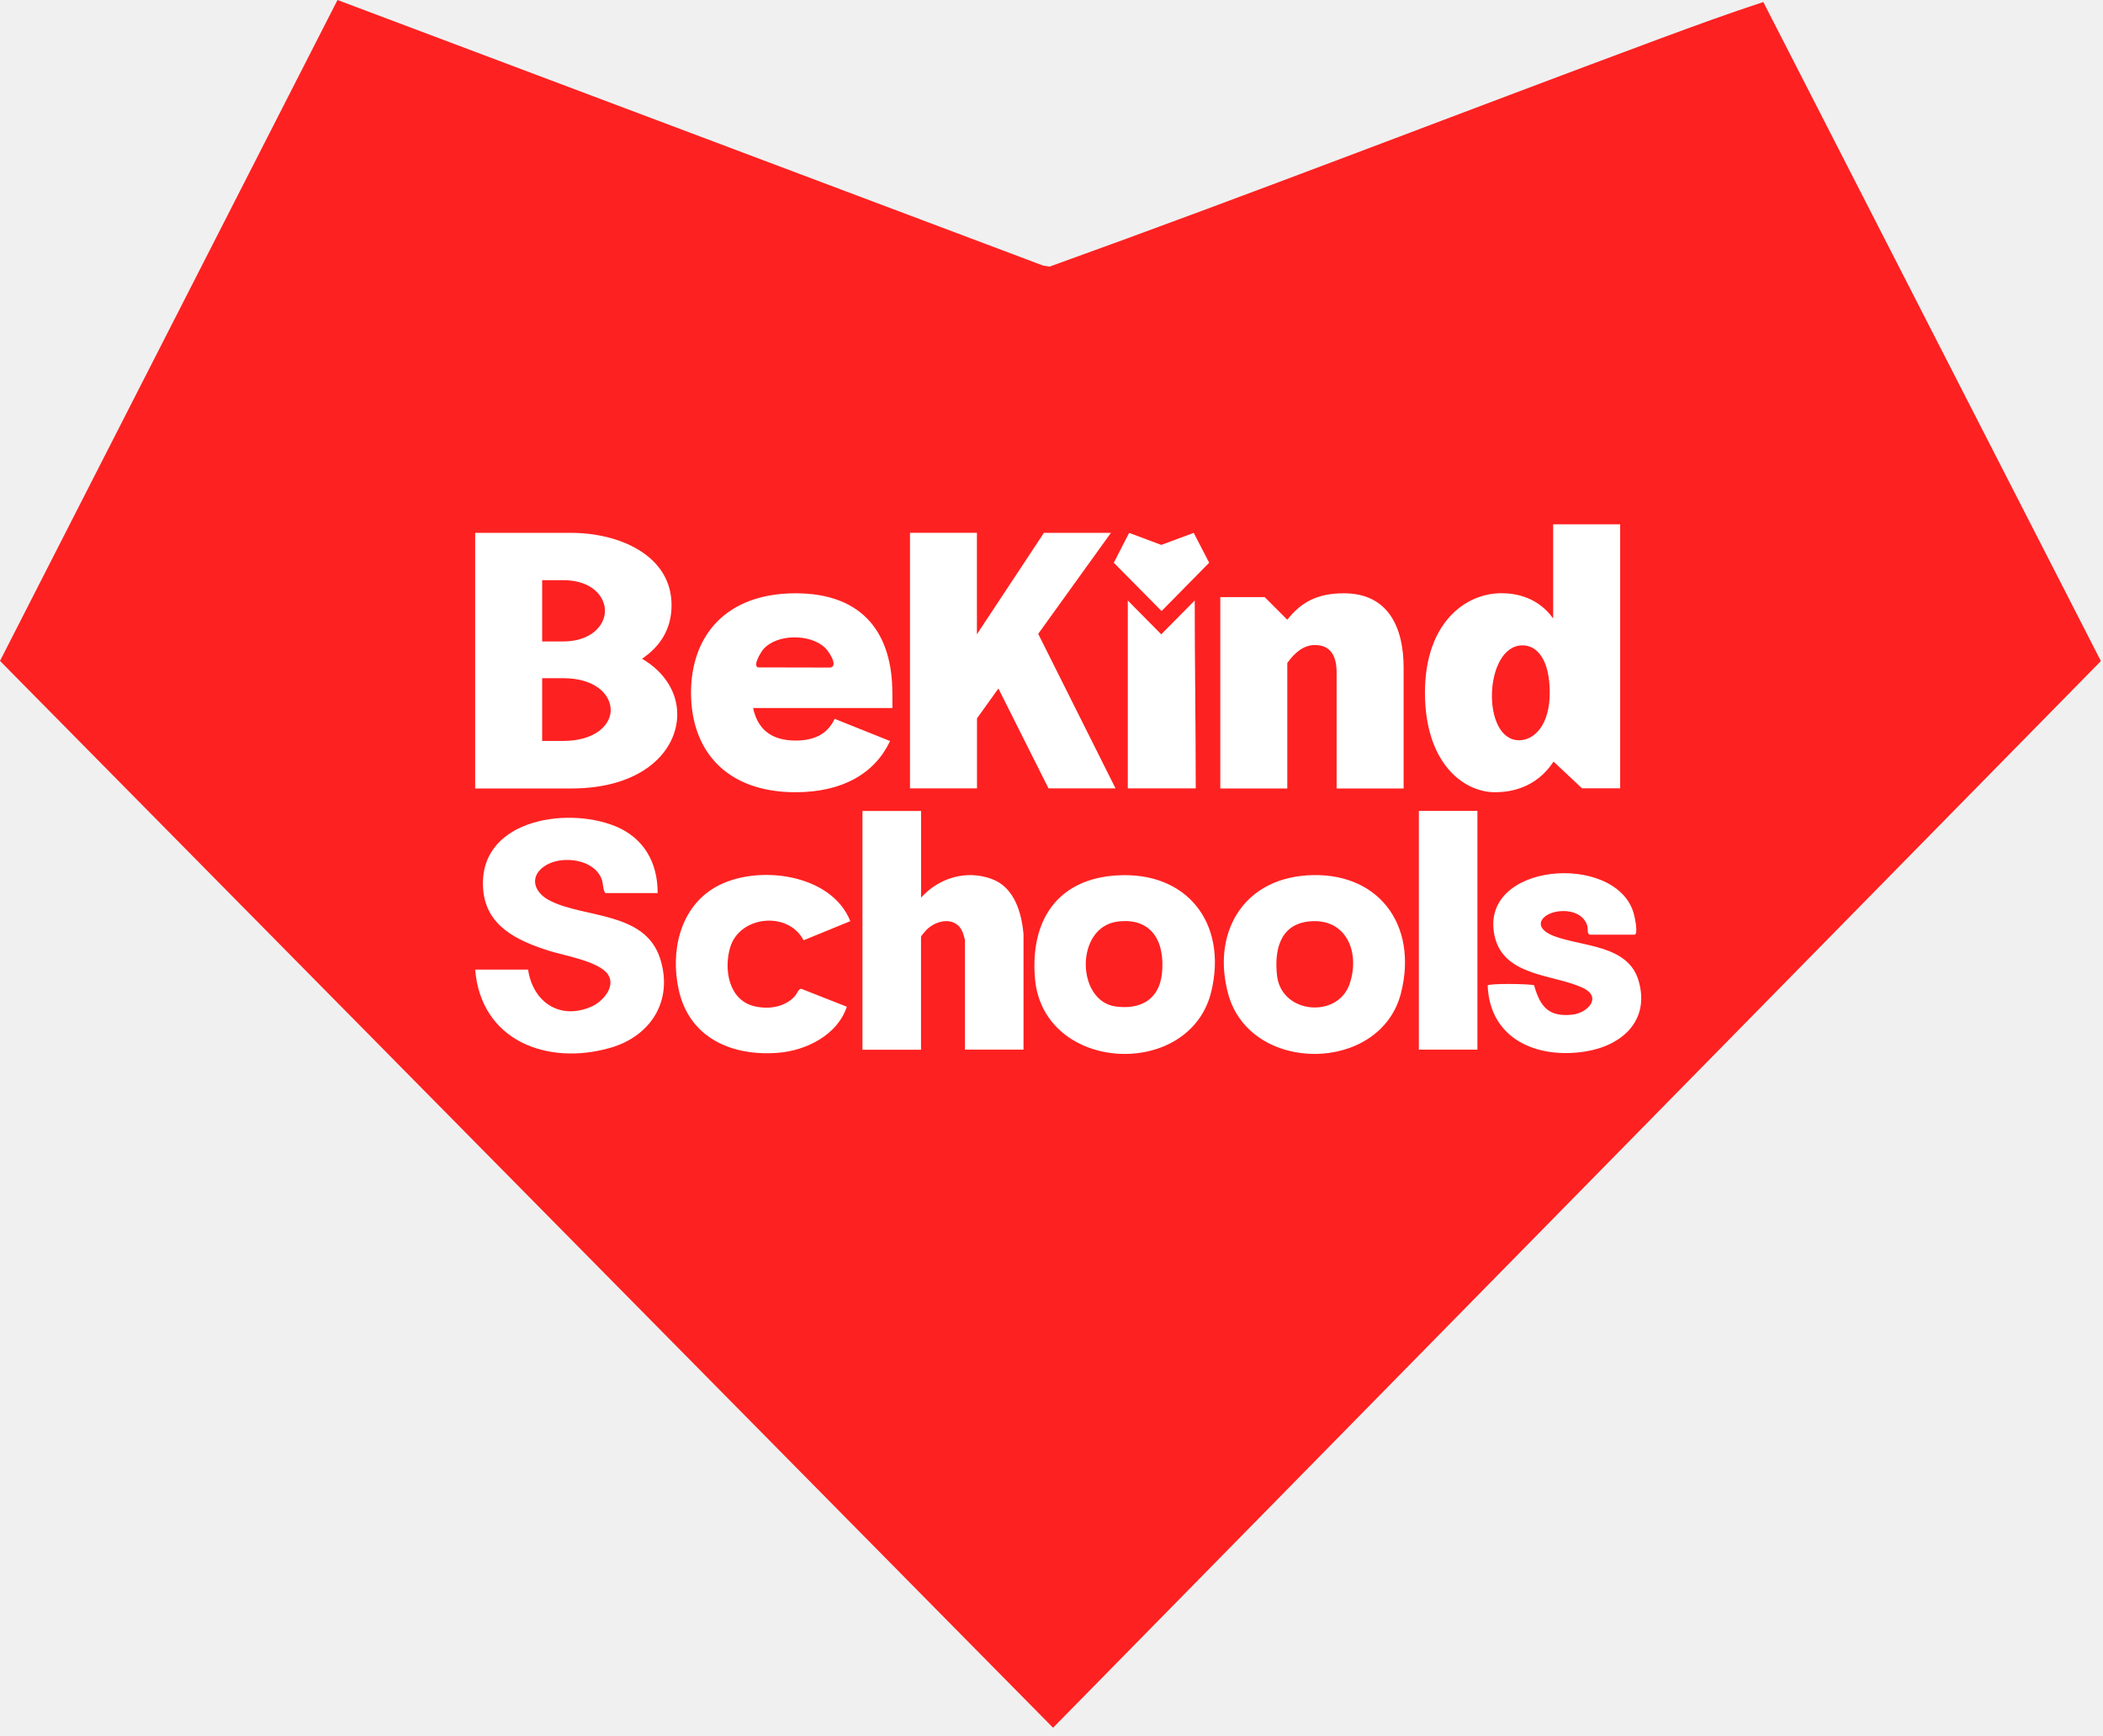
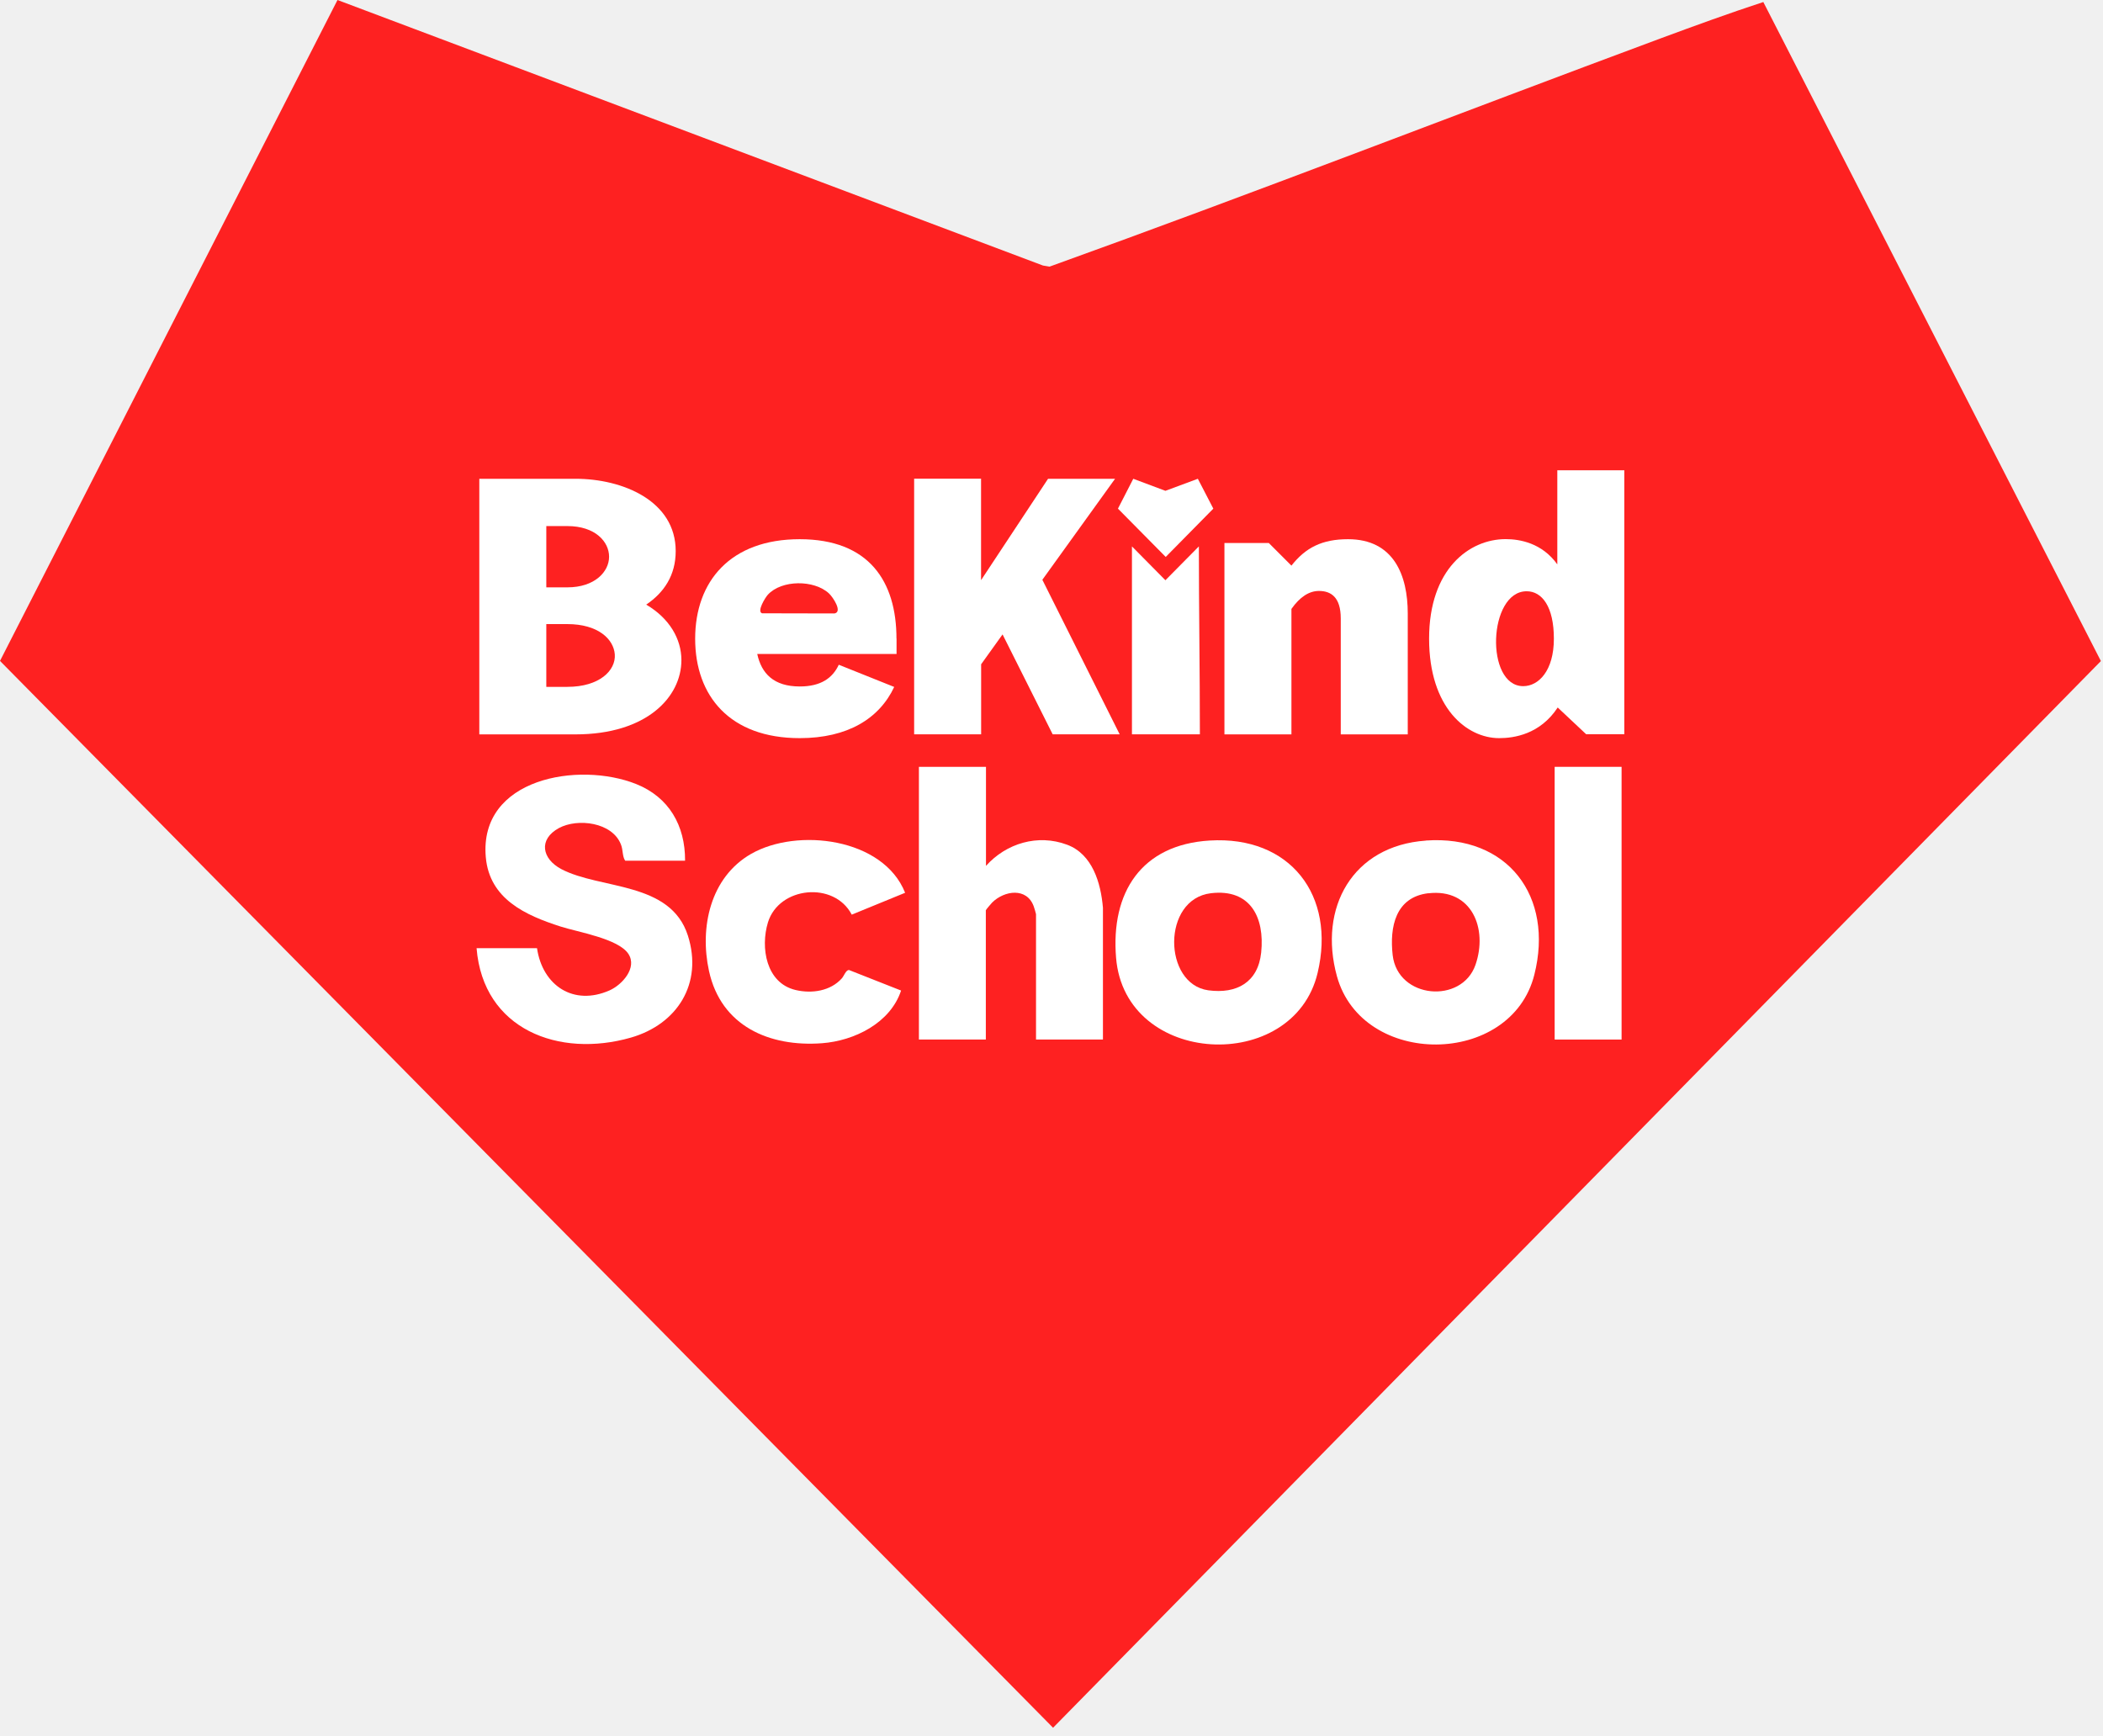
- <svg xmlns="http://www.w3.org/2000/svg" xml:space="preserve" style="fill-rule:evenodd;clip-rule:evenodd;stroke-linejoin:round;stroke-miterlimit:2" viewBox="0 0 269 222">
-   <path d="M278.12 87.65 144.09 224.11 9.39 87.63 52.56 3.08l90.24 33.97.84.14c26.2-9.43 52.18-19.55 78.3-29.25 4.3-1.59 8.66-3.18 13-4.6l43.18 84.31Z" style="fill:#fe2121;fill-rule:nonzero" transform="translate(-9.39 -3.08)" />
-   <path d="M93.51 117.33h-6.7c-.34-.51-.22-1.18-.48-1.83-.97-2.48-4.83-2.96-6.93-1.83-2.34 1.27-1.91 3.46.27 4.6 4.4 2.3 12.21 1.35 14.16 7.44 1.71 5.37-1.18 9.93-6.38 11.42-8.05 2.31-16.54-.9-17.28-10.01h6.77c.61 4.18 4.09 6.51 8.12 4.73 1.39-.61 3.13-2.52 2.11-4.09-1.12-1.71-5.64-2.43-7.6-3.06-3.93-1.26-7.96-3.08-8.37-7.76-.78-8.87 10.42-10.75 16.83-8.19 3.68 1.47 5.5 4.65 5.48 8.57v.01ZM127.21 106.82v11.09c2.28-2.54 5.81-3.59 9.07-2.37 2.85 1.06 3.79 4.28 4.03 7.06v14.76h-7.49v-14.04c0-.06-.21-.76-.26-.89-.78-2.12-3.27-1.77-4.65-.41-.1.1-.71.81-.71.87v14.48h-7.49v-30.54h7.49l.01-.01ZM176.45 115.07c9.18-.65 14.36 6.26 12.15 15.03-2.6 10.33-19.27 10.44-22.1.17-2.11-7.66 1.74-14.61 9.95-15.19v-.01Zm.28 5.9c-3.67.44-4.35 3.76-3.99 6.93.57 4.91 7.73 5.5 9.27 1.09 1.41-4.05-.4-8.6-5.29-8.02h.01ZM152.25 115.07c9.01-.55 14.15 6.14 12.09 14.82-2.7 11.37-21.57 10.51-22.57-1.69-.6-7.32 2.83-12.67 10.48-13.13Zm.14 5.9c-5.51.66-5.37 10.18-.29 10.87 3.18.43 5.57-.89 5.92-4.23.41-3.95-1.22-7.17-5.63-6.64ZM212.7 122.66c-.35-.27-.15-.74-.28-1.16-.37-1.18-1.44-1.74-2.62-1.85-2.78-.25-4.99 1.9-1.61 3.19 3.6 1.37 9.48 1.08 10.81 5.75 1.45 5.06-2.14 8.25-6.78 9-6.18 1-12.27-1.54-12.54-8.44.18-.28 5.22-.22 5.94-.03.76 2.74 1.87 4.11 4.92 3.76 1.92-.22 3.87-2.23 1.28-3.44-3.71-1.73-10.1-1.42-11.25-6.61-2.09-9.44 15.48-10.76 17.78-2.95.12.39.65 2.77.11 2.77h-5.76v.01ZM118.14 120.93l-5.96 2.44c-1.96-3.76-8.14-3.16-9.38.87-.86 2.83-.21 6.79 3.09 7.57 1.8.43 3.91.13 5.19-1.31.24-.27.45-.92.79-.93l5.84 2.3c-1.2 3.63-5.22 5.63-8.86 5.9-5.89.44-11.3-1.92-12.65-8.09-1.07-4.88.14-10.49 4.71-13.11 5.18-2.97 14.8-1.79 17.24 4.34l-.01.02Z" style="fill:#fff;fill-rule:nonzero" transform="translate(-9.39 -3.08)" />
-   <path d="M190.88 106.82h7.49v30.54h-7.49z" style="fill:#fff" transform="translate(-9.39 -3.08)" />
-   <path d="M70.17 71.25h12.3c6.07 0 12.82 2.84 12.82 9.25 0 3.08-1.47 5.29-3.77 6.85 2.99 1.76 4.5 4.41 4.5 7.1 0 4.7-4.41 9.5-13.56 9.5H70.17v-32.7Zm8.57 6.05v7.84h2.69c3.52 0 5.34-2.01 5.34-3.92 0-1.91-1.76-3.92-5.34-3.92h-2.69Zm2.69 20.57c4.11 0 6.22-2.1 6.07-4.16-.15-1.96-2.15-3.87-6.07-3.87h-2.69v8.03h2.69ZM123.53 91.71c0-7.34-3.52-12.73-12.38-12.73-8.86 0-13.37 5.39-13.37 12.73 0 7.34 4.45 12.72 13.37 12.72 6.12 0 10.18-2.49 12.09-6.55l-7.09-2.84c-.79 1.71-2.3 2.78-4.99 2.78-3.33 0-4.9-1.66-5.44-4.16h17.82V91.7l-.01.01Zm-7.98-3.23-9.21-.02c-.71-.23.42-2.03.73-2.37 1.76-1.93 5.92-1.94 7.83-.17.48.44 1.83 2.43.64 2.57l.01-.01ZM134.35 71.25v12.97l8.57-12.97h8.57l-9.3 12.92 9.89 19.77h-8.57l-6.41-12.78-2.74 3.82v8.96h-8.57v-32.7h8.57l-.01.01ZM153.65 103.94V79.9c1.43 1.44 2.86 2.89 4.28 4.33 1.43-1.44 2.86-2.89 4.28-4.33 0 8.16.13 15.88.13 24.04h-8.69ZM165.48 103.95V79.47h5.68l2.89 2.89c1.81-2.3 3.92-3.38 7.24-3.38 5.87 0 7.64 4.65 7.64 9.5v15.47h-8.57V89.12c0-2.74-1.27-3.52-2.79-3.52-1.27 0-2.45.78-3.52 2.3v16.05h-8.57ZM211.76 103.94l-3.65-3.43c-2.25 3.43-5.58 3.92-7.49 3.92-4.11 0-8.96-3.82-8.96-12.73s5.14-12.73 9.79-12.73c1.81 0 4.65.49 6.61 3.23V70.16h8.57v33.77h-4.87v.01Zm-7.62-18.3c-4.94 0-5.34 12.14-.44 12.14 1.96 0 3.92-1.96 3.92-6.07s-1.52-6.07-3.48-6.07Z" style="fill:#fff;fill-rule:nonzero" transform="translate(-9.39 -3.08)" />
-   <path d="m157.93 72.79 4.15-1.54 1.98 3.82-6.09 6.18-6.11-6.18 1.96-3.82 4.11 1.54Z" style="fill:#fff;fill-rule:nonzero" transform="translate(-9.39 -3.08)" />
+ <svg xmlns="http://www.w3.org/2000/svg" width="100%" height="100%" viewBox="0 0 269 222" version="1.1" xml:space="preserve" style="fill-rule:evenodd;clip-rule:evenodd;stroke-linejoin:round;stroke-miterlimit:2;">
+   <path d="M268.73,84.57L134.7,221.03L0,84.55L43.17,0L133.41,33.97L134.25,34.11C160.45,24.68 186.43,14.56 212.55,4.86C216.85,3.27 221.21,1.68 225.55,0.26L268.73,84.57Z" style="fill:rgb(254,33,33);fill-rule:nonzero;" />
+   <g>
+     <g>
+       <path d="M87.62,110.11L79.97,110.11C79.58,109.53 79.72,108.76 79.42,108.02C78.31,105.19 73.9,104.64 71.5,105.93C68.83,107.38 69.32,109.88 71.81,111.19C76.84,113.82 85.76,112.73 87.99,119.69C89.94,125.82 86.64,131.03 80.7,132.74C71.5,135.38 61.8,131.71 60.96,121.3L68.69,121.3C69.39,126.08 73.36,128.74 77.97,126.7C79.56,126 81.55,123.82 80.38,122.03C79.1,120.08 73.94,119.25 71.7,118.53C67.21,117.09 62.61,115.01 62.14,109.66C61.25,99.53 74.04,97.38 81.37,100.3C85.57,101.98 87.65,105.61 87.63,110.09L87.62,110.11Z" style="fill:white;fill-rule:nonzero;" />
+       <path d="M126.12,98.1L126.12,110.77C128.72,107.87 132.76,106.67 136.48,108.06C139.74,109.27 140.81,112.95 141.08,116.13L141.08,132.99L132.52,132.99L132.52,116.95C132.52,116.88 132.28,116.08 132.22,115.93C131.33,113.51 128.48,113.91 126.91,115.46C126.8,115.57 126.1,116.39 126.1,116.45L126.1,132.99L117.54,132.99L117.54,98.1L126.12,98.1Z" style="fill:white;fill-rule:nonzero;" />
+       <path d="M182.38,107.53C192.87,106.79 198.79,114.68 196.26,124.7C193.29,136.5 174.25,136.63 171.01,124.89C168.6,116.14 173,108.2 182.38,107.54L182.38,107.53ZM182.7,114.27C178.51,114.77 177.73,118.57 178.14,122.19C178.79,127.8 186.97,128.47 188.73,123.44C190.34,118.81 188.27,113.62 182.69,114.28L182.7,114.28L182.7,114.27Z" style="fill:white;fill-rule:nonzero;" />
+       <path d="M154.73,107.53C165.02,106.9 170.9,114.54 168.54,124.46C165.46,137.45 143.9,136.47 142.76,122.53C142.07,114.17 145.99,108.06 154.73,107.53ZM154.89,114.27C148.6,115.02 148.76,125.9 154.56,126.69C158.19,127.18 160.92,125.67 161.32,121.86C161.79,117.35 159.93,113.67 154.89,114.27Z" style="fill:white;fill-rule:nonzero;" />
+       <path d="M115.76,114.22L108.95,117.01C106.71,112.71 99.65,113.4 98.23,118C97.25,121.23 97.99,125.76 101.76,126.65C103.82,127.14 106.23,126.8 107.69,125.15C107.96,124.84 108.2,124.1 108.59,124.09L115.26,126.72C113.89,130.87 109.3,133.15 105.14,133.46C98.41,133.96 92.23,131.27 90.69,124.22C89.47,118.64 90.85,112.24 96.07,109.24C101.99,105.85 112.98,107.2 115.77,114.2L115.77,114.22L115.76,114.22Z" style="fill:white;fill-rule:nonzero;" />
+       <rect x="198.86" y="98.1" width="8.56" height="34.89" style="fill:white;" />
+     </g>
+     <g>
+       <path d="M61.31,61.25L73.61,61.25C79.68,61.25 86.43,64.09 86.43,70.5C86.43,73.58 84.96,75.79 82.66,77.35C85.65,79.11 87.16,81.76 87.16,84.45C87.16,89.15 82.75,93.95 73.6,93.95L61.31,93.95L61.31,61.25ZM69.88,67.3L69.88,75.14L72.57,75.14C76.09,75.14 77.91,73.13 77.91,71.22C77.91,69.31 76.15,67.3 72.57,67.3L69.88,67.3ZM72.57,87.87C76.68,87.87 78.79,85.77 78.64,83.71C78.49,81.75 76.49,79.84 72.57,79.84L69.88,79.84L69.88,87.87L72.57,87.87Z" style="fill:white;fill-rule:nonzero;" />
+       <path d="M114.67,81.71C114.67,74.37 111.15,68.98 102.29,68.98C93.43,68.98 88.92,74.37 88.92,81.71C88.92,89.05 93.37,94.43 102.29,94.43C108.41,94.43 112.47,91.94 114.38,87.88L107.29,85.04C106.5,86.75 104.99,87.82 102.3,87.82C98.97,87.82 97.4,86.16 96.86,83.66L114.68,83.66L114.68,81.7L114.67,81.7L114.67,81.71ZM106.69,78.48L97.48,78.46C96.77,78.23 97.9,76.43 98.21,76.09C99.97,74.16 104.13,74.15 106.04,75.92C106.52,76.36 107.87,78.35 106.68,78.49L106.69,78.48Z" style="fill:white;fill-rule:nonzero;" />
+       <path d="M125.49,61.25L125.49,74.22L134.06,61.25L142.63,61.25L133.33,74.17L143.22,93.94L134.65,93.94L128.24,81.16L125.5,84.98L125.5,93.94L116.93,93.94L116.93,61.24L125.5,61.24L125.49,61.25Z" style="fill:white;fill-rule:nonzero;" />
+       <path d="M144.79,93.94L144.79,69.9C146.22,71.34 147.65,72.79 149.07,74.23C150.5,72.79 151.93,71.34 153.35,69.9C153.35,78.06 153.48,85.78 153.48,93.94L144.79,93.94Z" style="fill:white;fill-rule:nonzero;" />
+       <path d="M156.62,93.95L156.62,69.47L162.3,69.47L165.19,72.36C167,70.06 169.11,68.98 172.43,68.98C178.3,68.98 180.07,73.63 180.07,78.48L180.07,93.95L171.5,93.95L171.5,79.12C171.5,76.38 170.23,75.6 168.71,75.6C167.44,75.6 166.26,76.38 165.19,77.9L165.19,93.95L156.62,93.95Z" style="fill:white;fill-rule:nonzero;" />
+       <path d="M202.9,93.94L199.25,90.51C197,93.94 193.67,94.43 191.76,94.43C187.65,94.43 182.8,90.61 182.8,81.7C182.8,72.79 187.94,68.97 192.59,68.97C194.4,68.97 197.24,69.46 199.2,72.2L199.2,60.16L207.77,60.16L207.77,93.93L202.9,93.93L202.9,93.94ZM195.28,75.64C190.34,75.64 189.94,87.78 194.84,87.78C196.8,87.78 198.76,85.82 198.76,81.71C198.76,77.6 197.24,75.64 195.28,75.64Z" style="fill:white;fill-rule:nonzero;" />
+       <path d="M149.07,62.79L153.22,61.25L155.2,65.07L149.11,71.25L143,65.07L144.96,61.25L149.07,62.79Z" style="fill:white;fill-rule:nonzero;" />
+     </g>
+   </g>
</svg>
